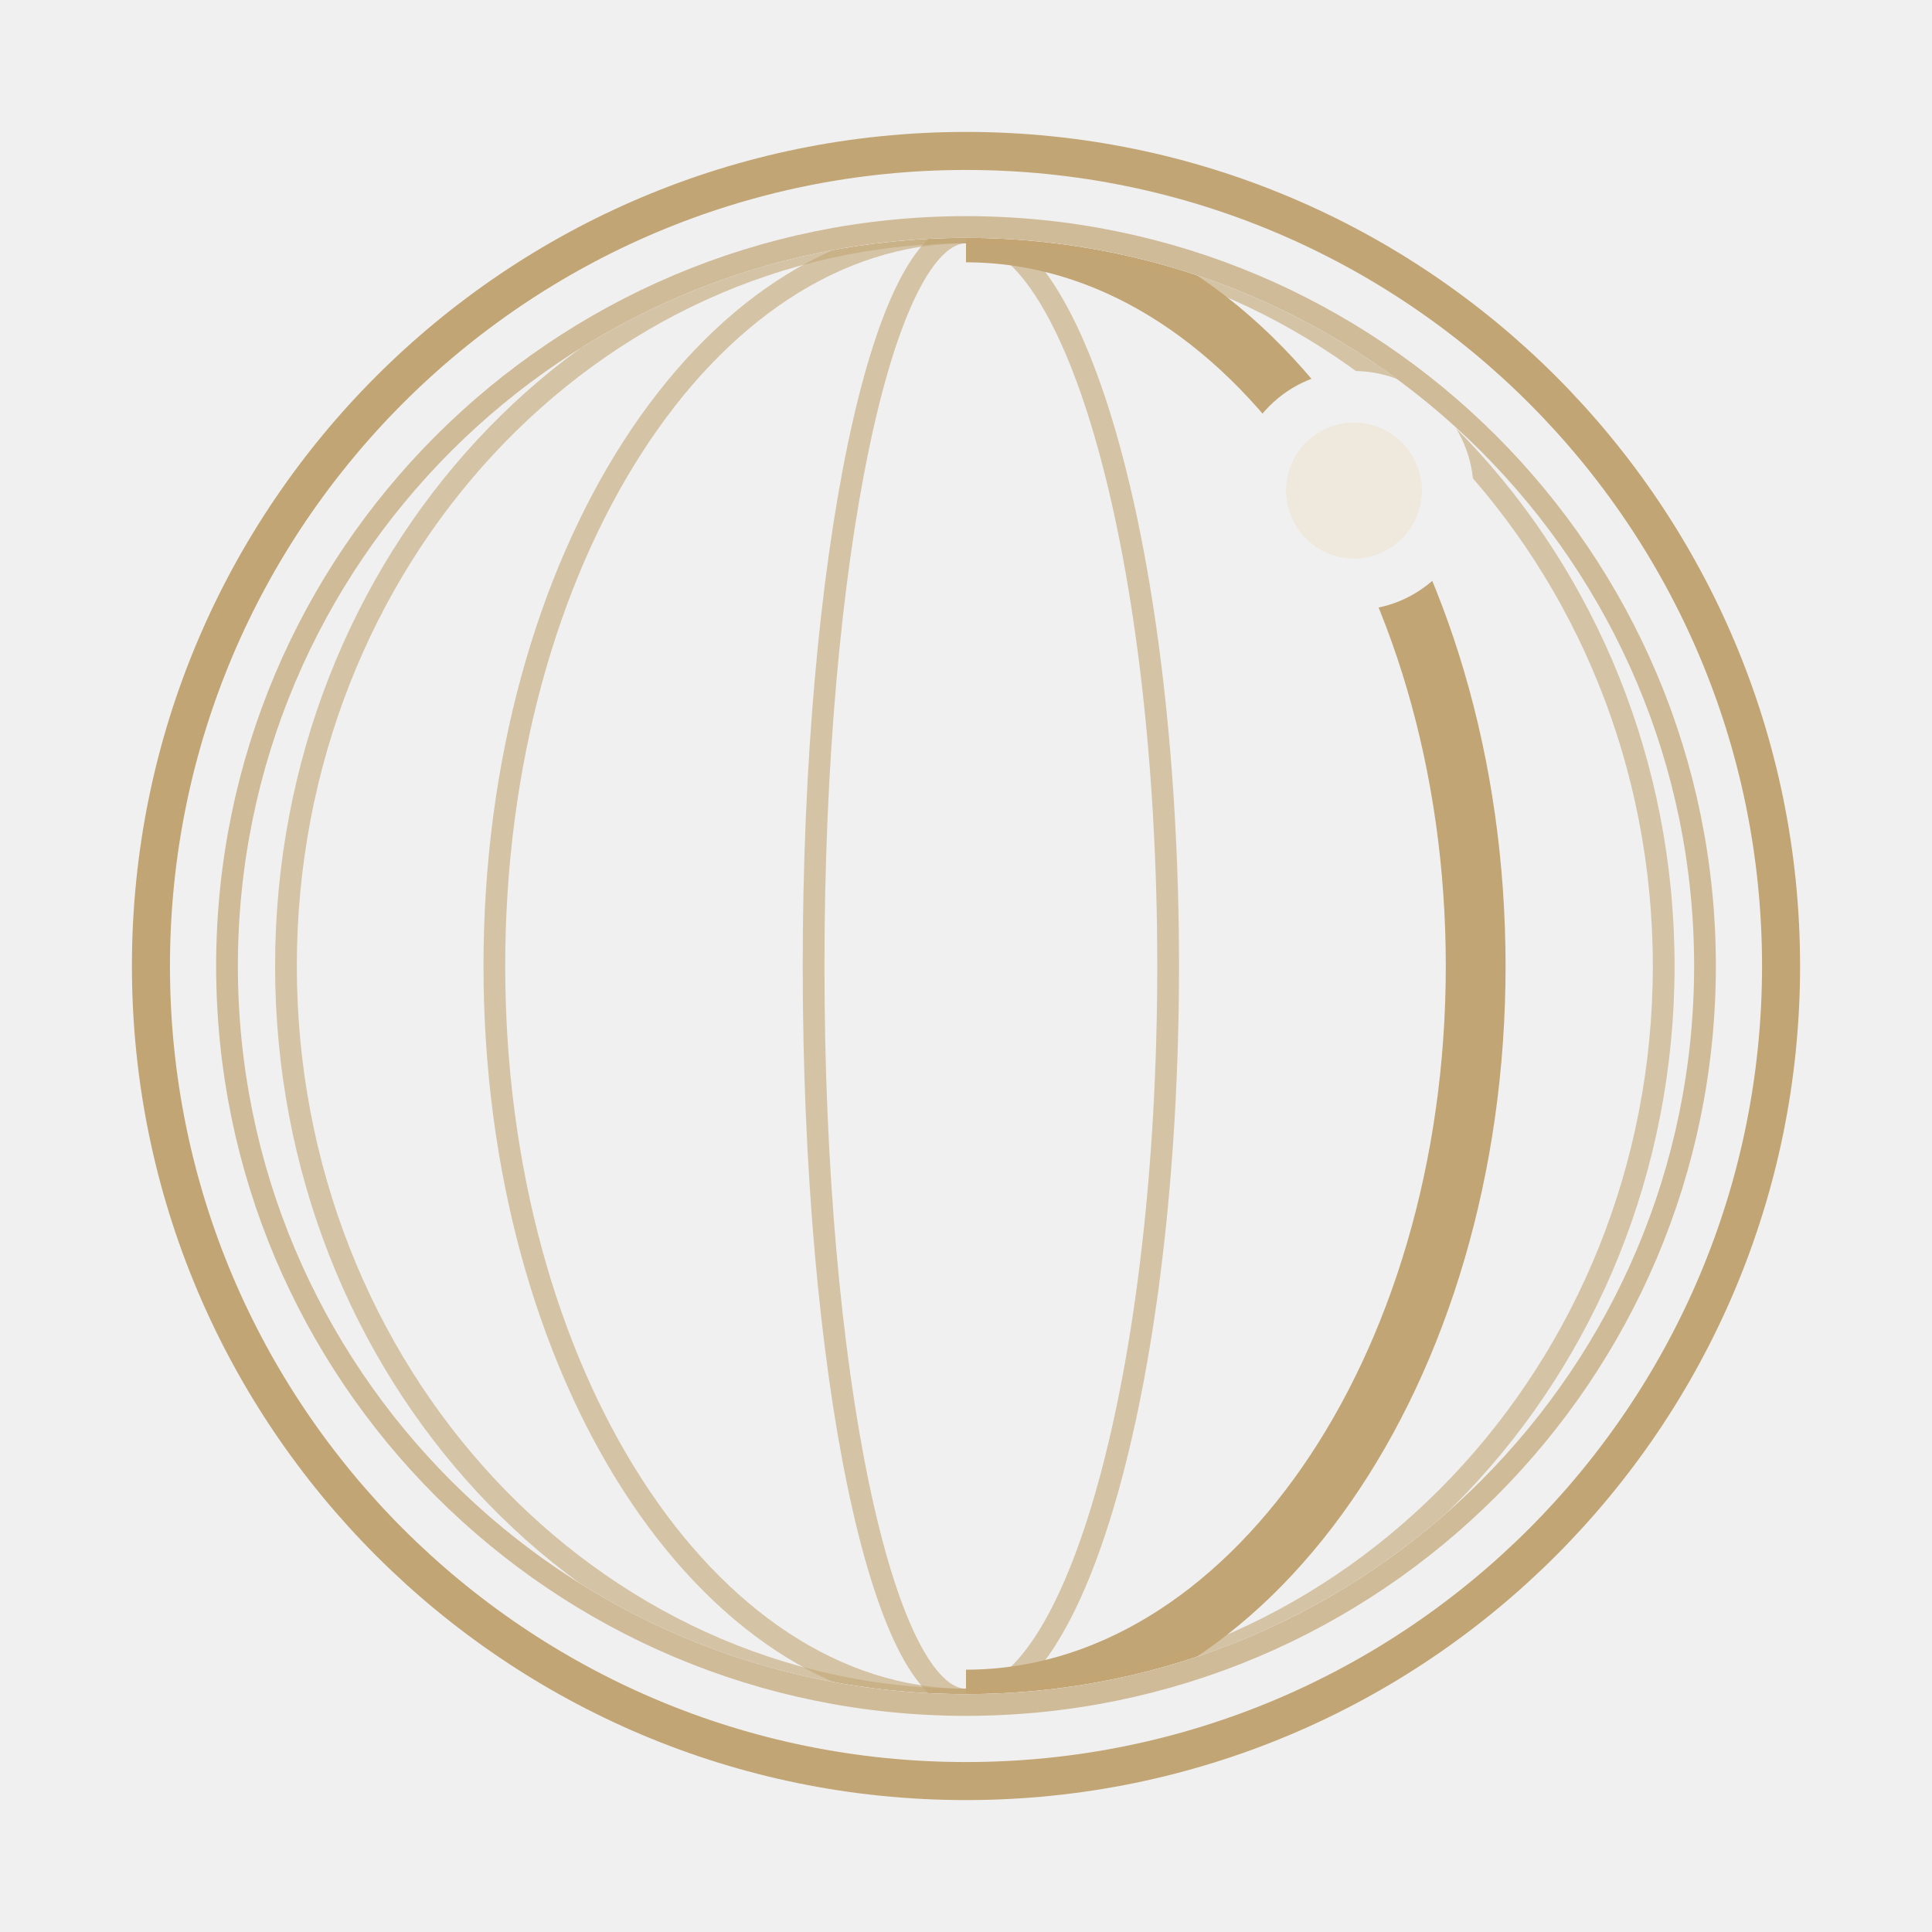
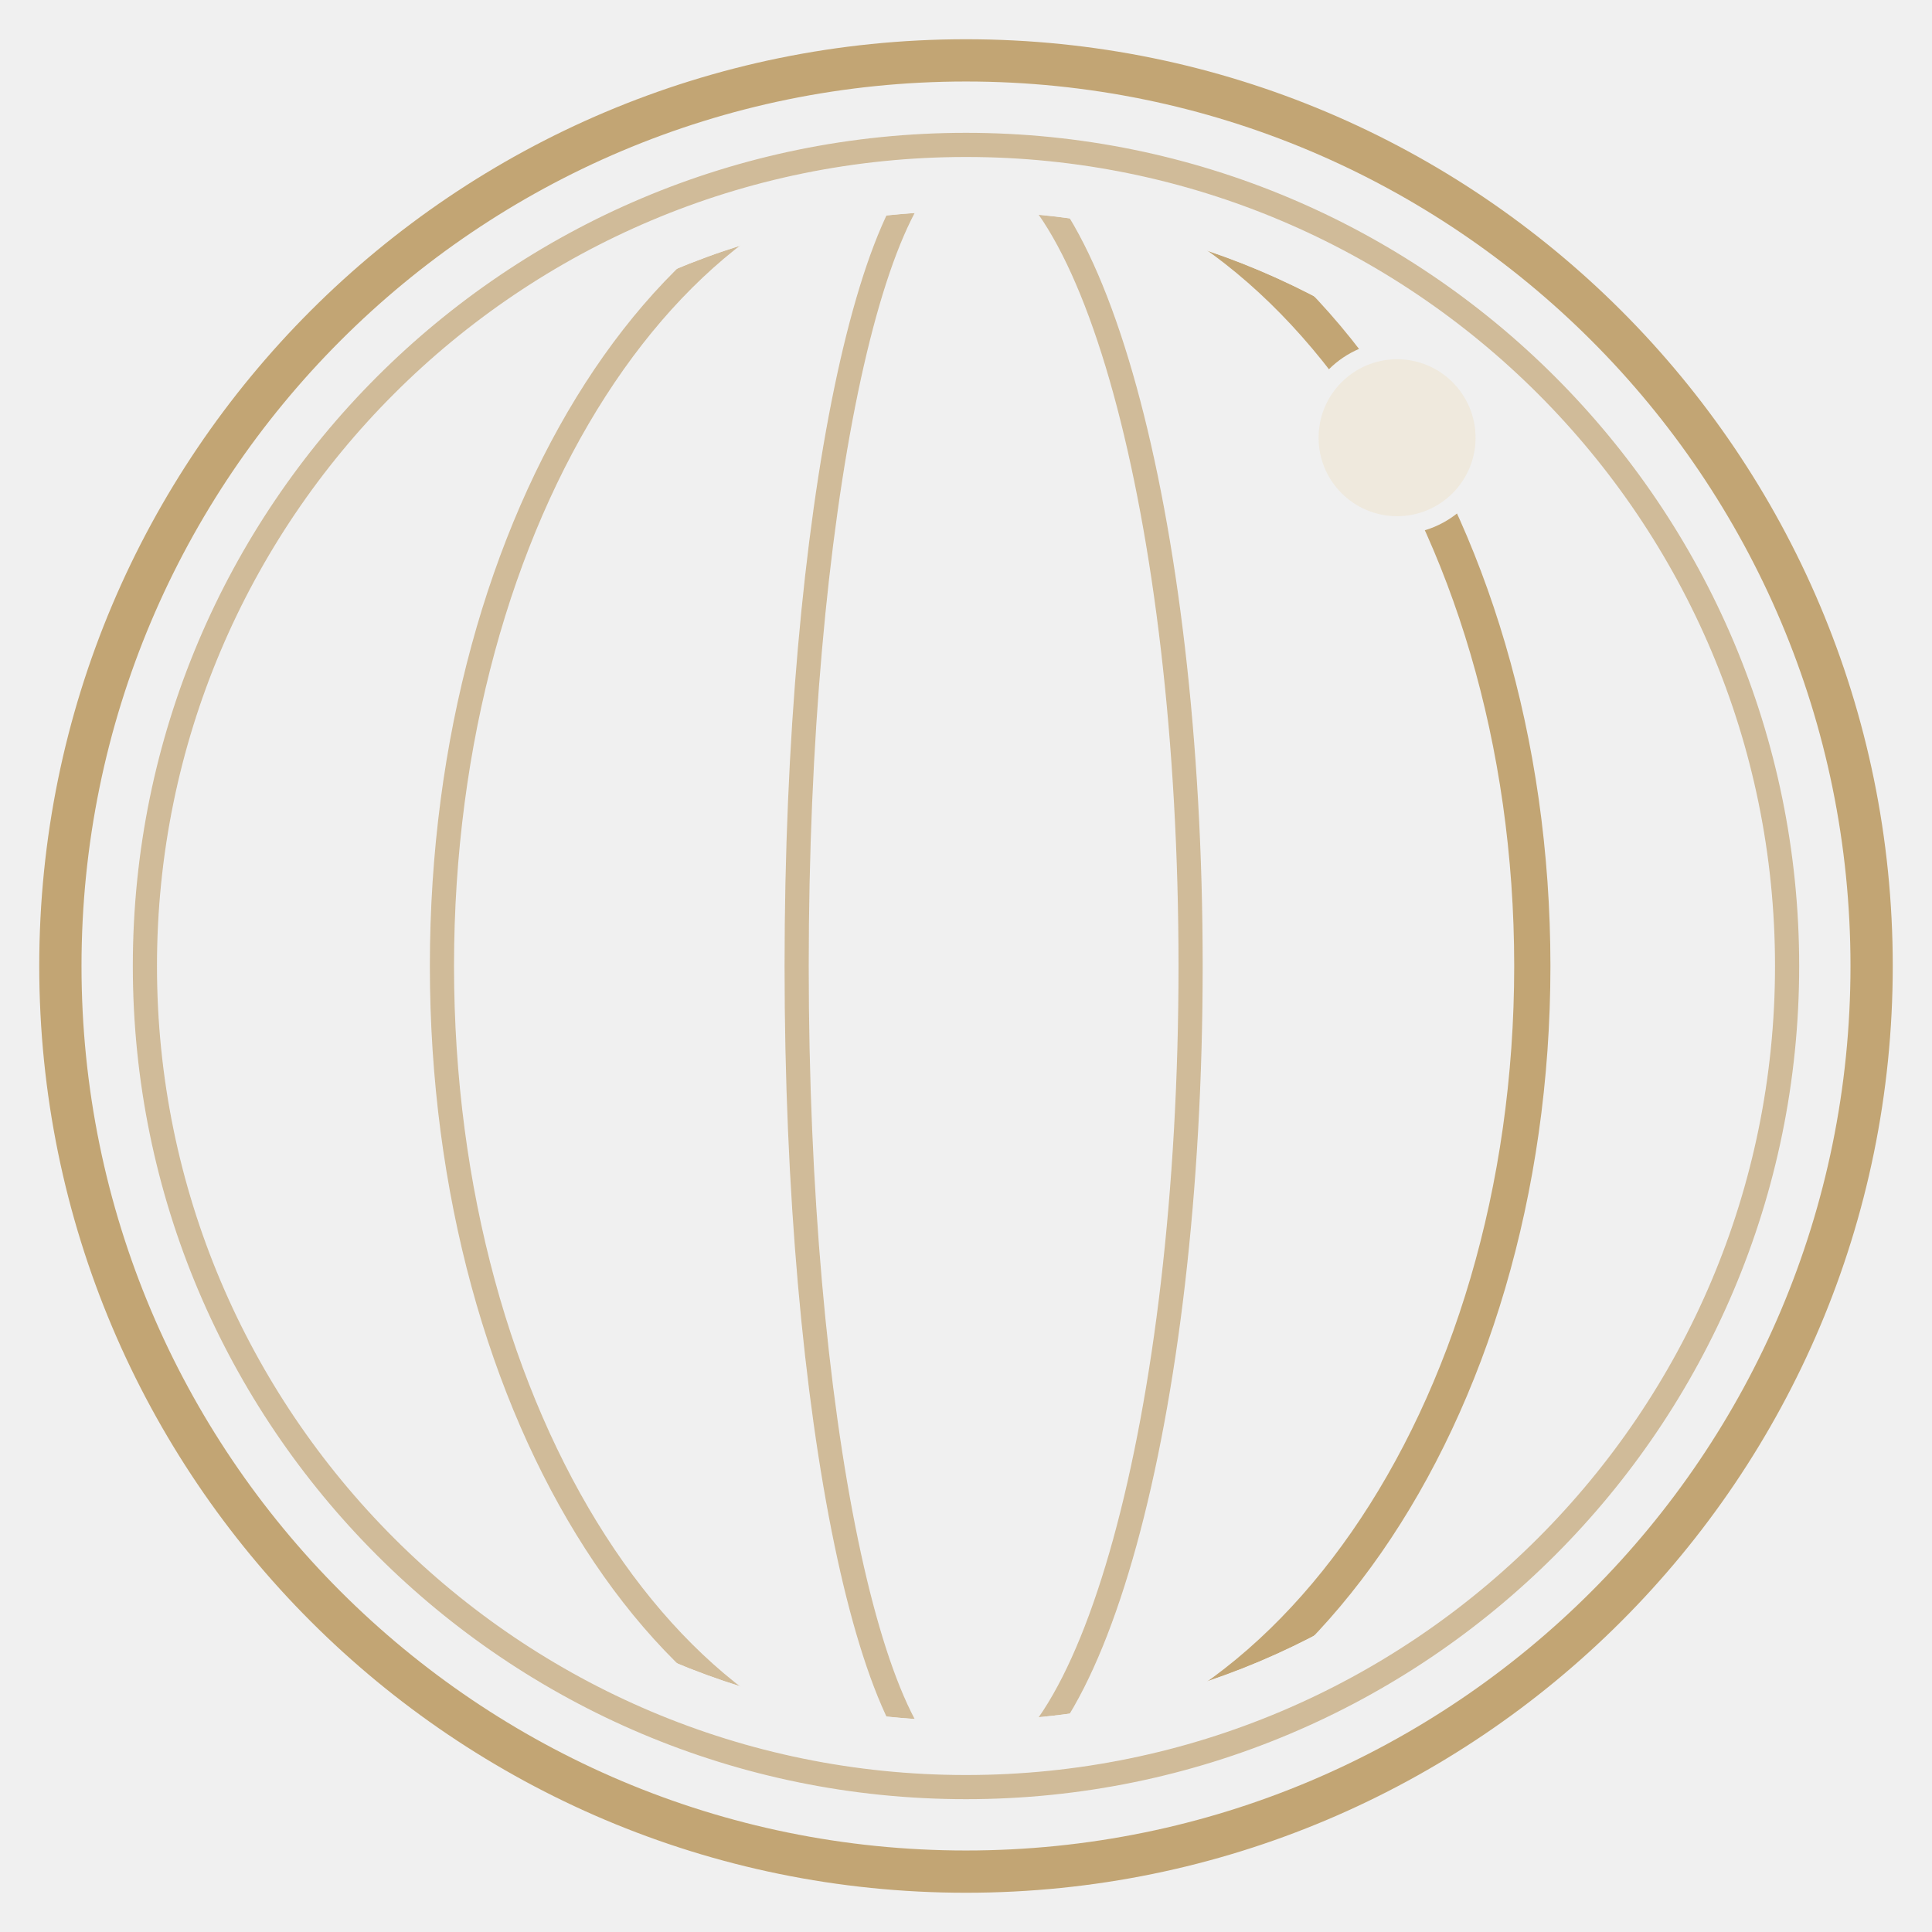
<svg xmlns="http://www.w3.org/2000/svg" viewBox="0 0 64 64">
-   <g transform="translate(3.2 3.2) scale(0.9)">
+   <g transform="translate(0 0) scale(1)">
    <defs>
      <clipPath id="g-in">
-         <circle cx="32" cy="32" r="26.8" />
+         <circle cx="32" cy="32" r="25" />
      </clipPath>
      <mask id="g-gap" maskUnits="userSpaceOnUse" x="0" y="0" width="64" height="64">
        <rect width="64" height="64" fill="#fff" />
-         <circle cx="46.28" cy="14.5" r="4.4" fill="#000" />
+         <circle cx="46.28" cy="14.5" r="3.2" fill="#000" />
      </mask>
    </defs>
    <g clip-path="url(#g-in)">
      <g mask="url(#g-gap)">
-         <path d="M32 5A25.03 27 0 0 0 32 59" fill="none" stroke="#c2a574" stroke-width="0.8" stroke-opacity="0.6" />
-         <path d="M32 5A17.36 27 0 0 0 32 59" fill="none" stroke="#c2a574" stroke-width="0.8" stroke-opacity="0.6" />
-         <path d="M32 5A5.61 27 0 0 0 32 59" fill="none" stroke="#c2a574" stroke-width="0.8" stroke-opacity="0.6" />
-         <path d="M32 5A7.44 27 0 0 1 32 59" fill="none" stroke="#c2a574" stroke-width="0.8" stroke-opacity="0.6" />
-         <path d="M32 5A18.76 27 0 0 1 32 59" fill="none" stroke="#c2a574" stroke-width="2.2" />
-         <path d="M32 5A25.68 27 0 0 1 32 59" fill="none" stroke="#c2a574" stroke-width="0.8" stroke-opacity="0.6" />
+         <path d="M32 5A17.36 27 0 0 0 32 59" fill="none" stroke="#c2a574" stroke-width="0.8" stroke-opacity="0.7" />
+         <path d="M32 5A5.61 27 0 0 0 32 59" fill="none" stroke="#c2a574" stroke-width="0.8" stroke-opacity="0.7" />
+         <path d="M32 5A7.44 27 0 0 1 32 59" fill="none" stroke="#c2a574" stroke-width="0.8" stroke-opacity="0.7" />
+         <path d="M32 5A18.76 27 0 0 1 32 59" fill="none" stroke="#c2a574" stroke-width="1.2" />
      </g>
    </g>
    <circle cx="32" cy="32" r="30" fill="none" stroke="#c2a574" stroke-width="1.4" />
    <circle cx="32" cy="32" r="27.2" fill="none" stroke="#c2a574" stroke-width="0.8" stroke-opacity="0.7" />
-     <circle cx="46.28" cy="14.5" r="2.5" fill="#efe9dd" />
+     <circle cx="46.28" cy="14.5" r="2.6" fill="#efe9dd" />
  </g>
</svg>
